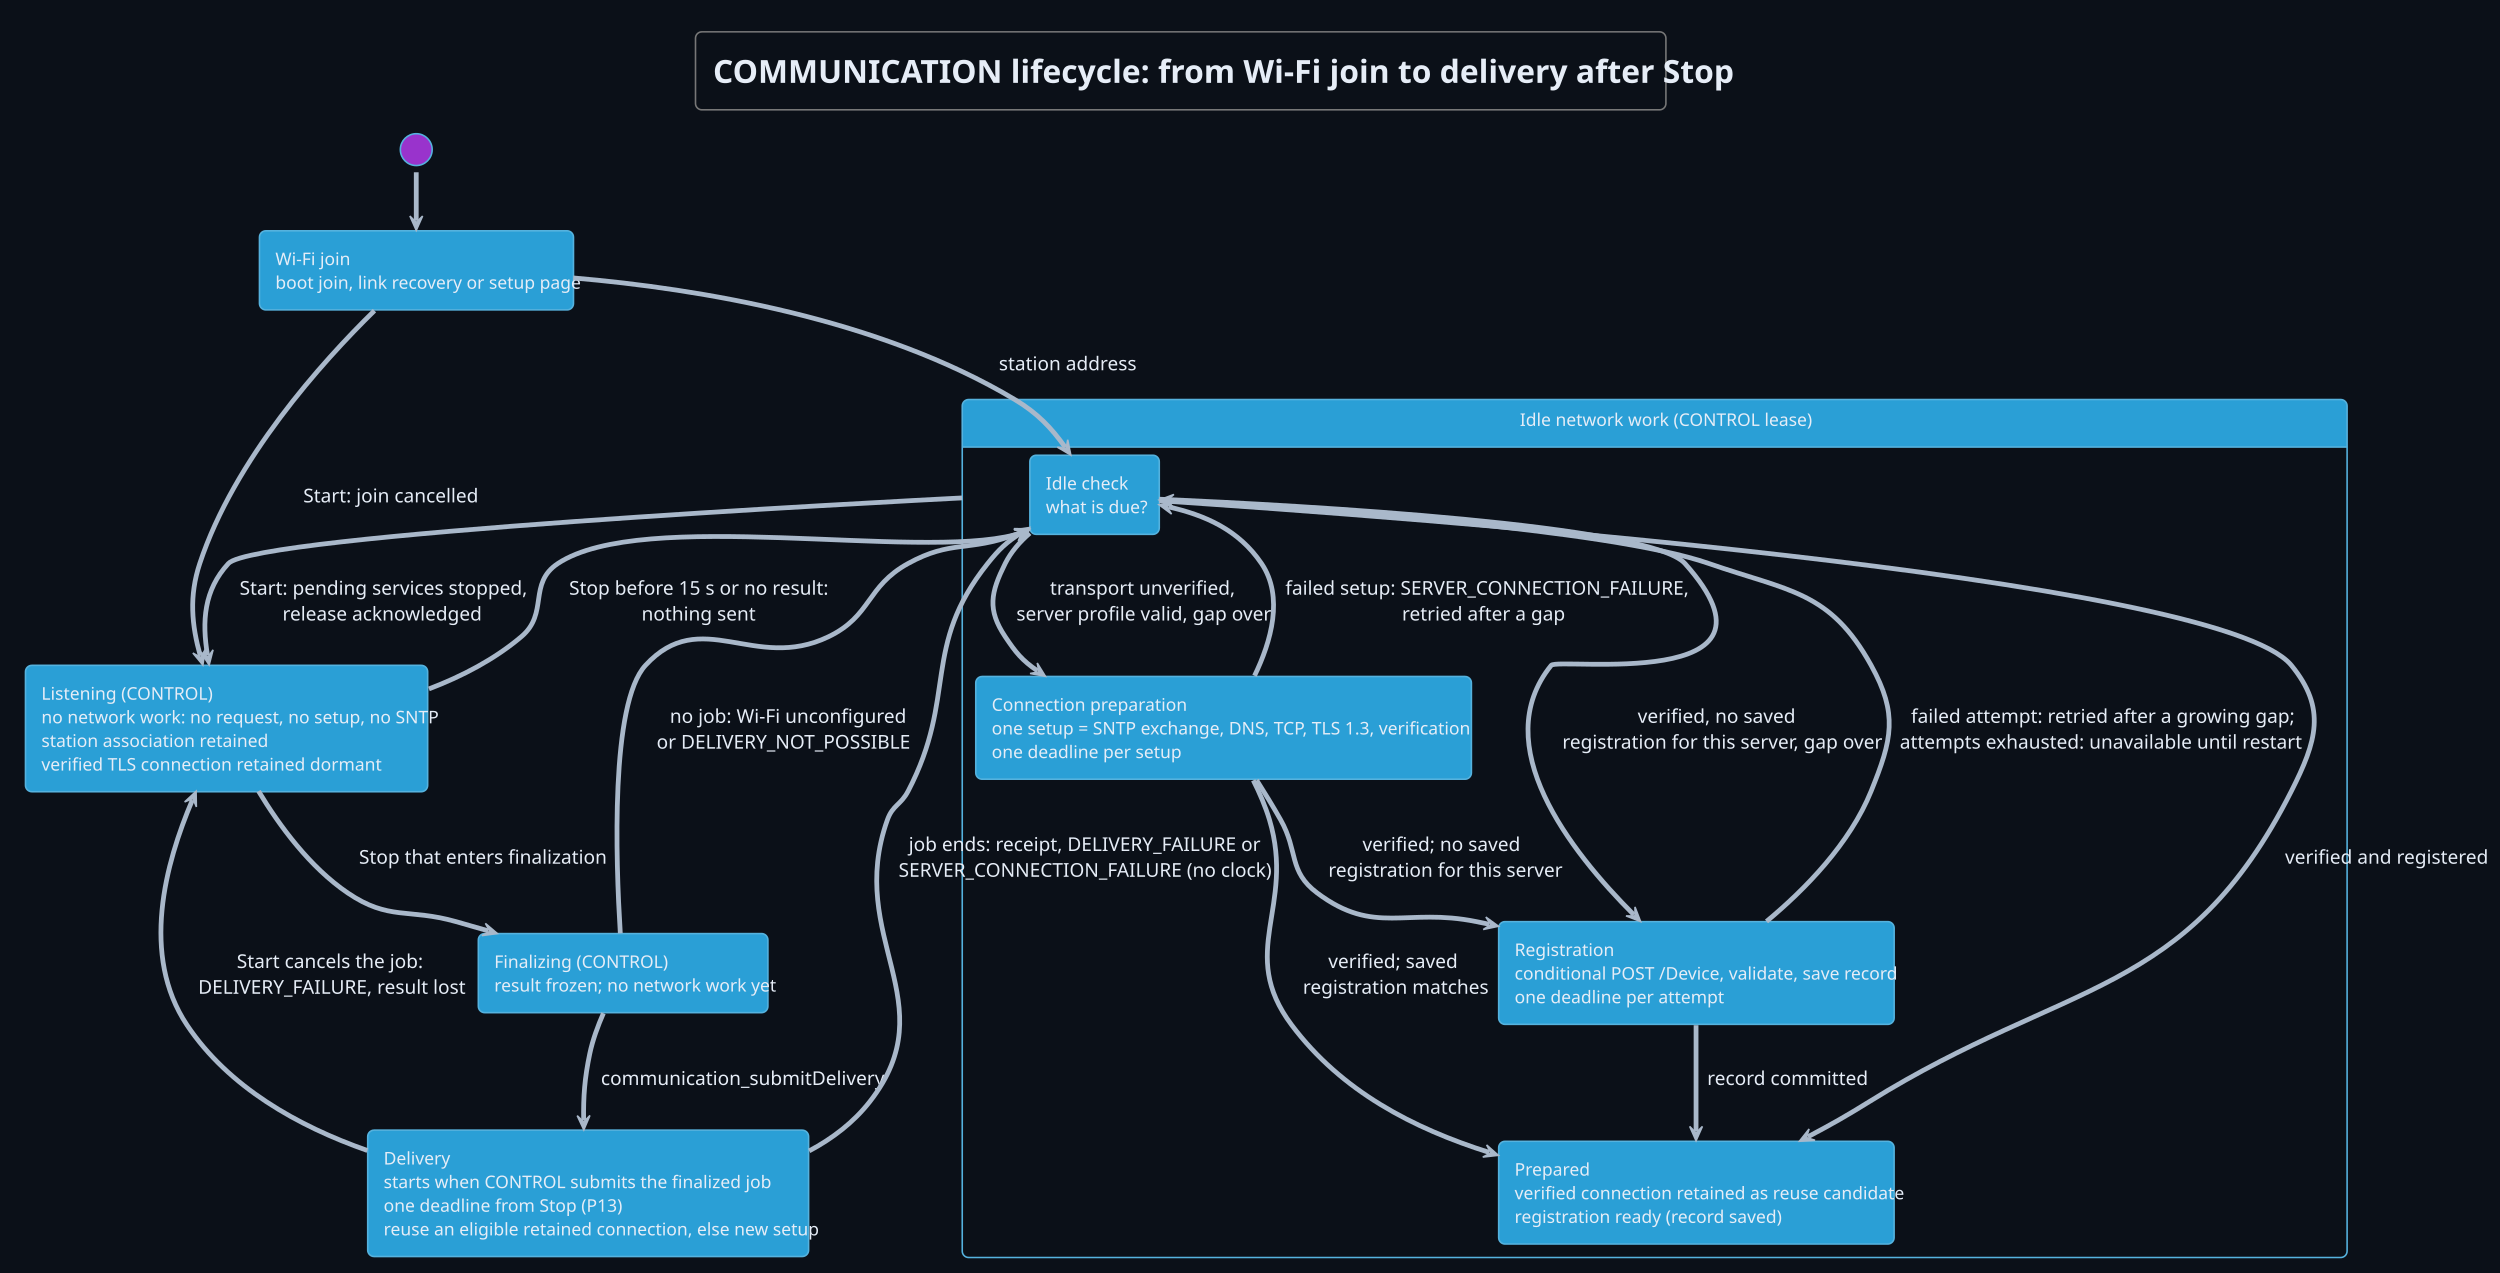
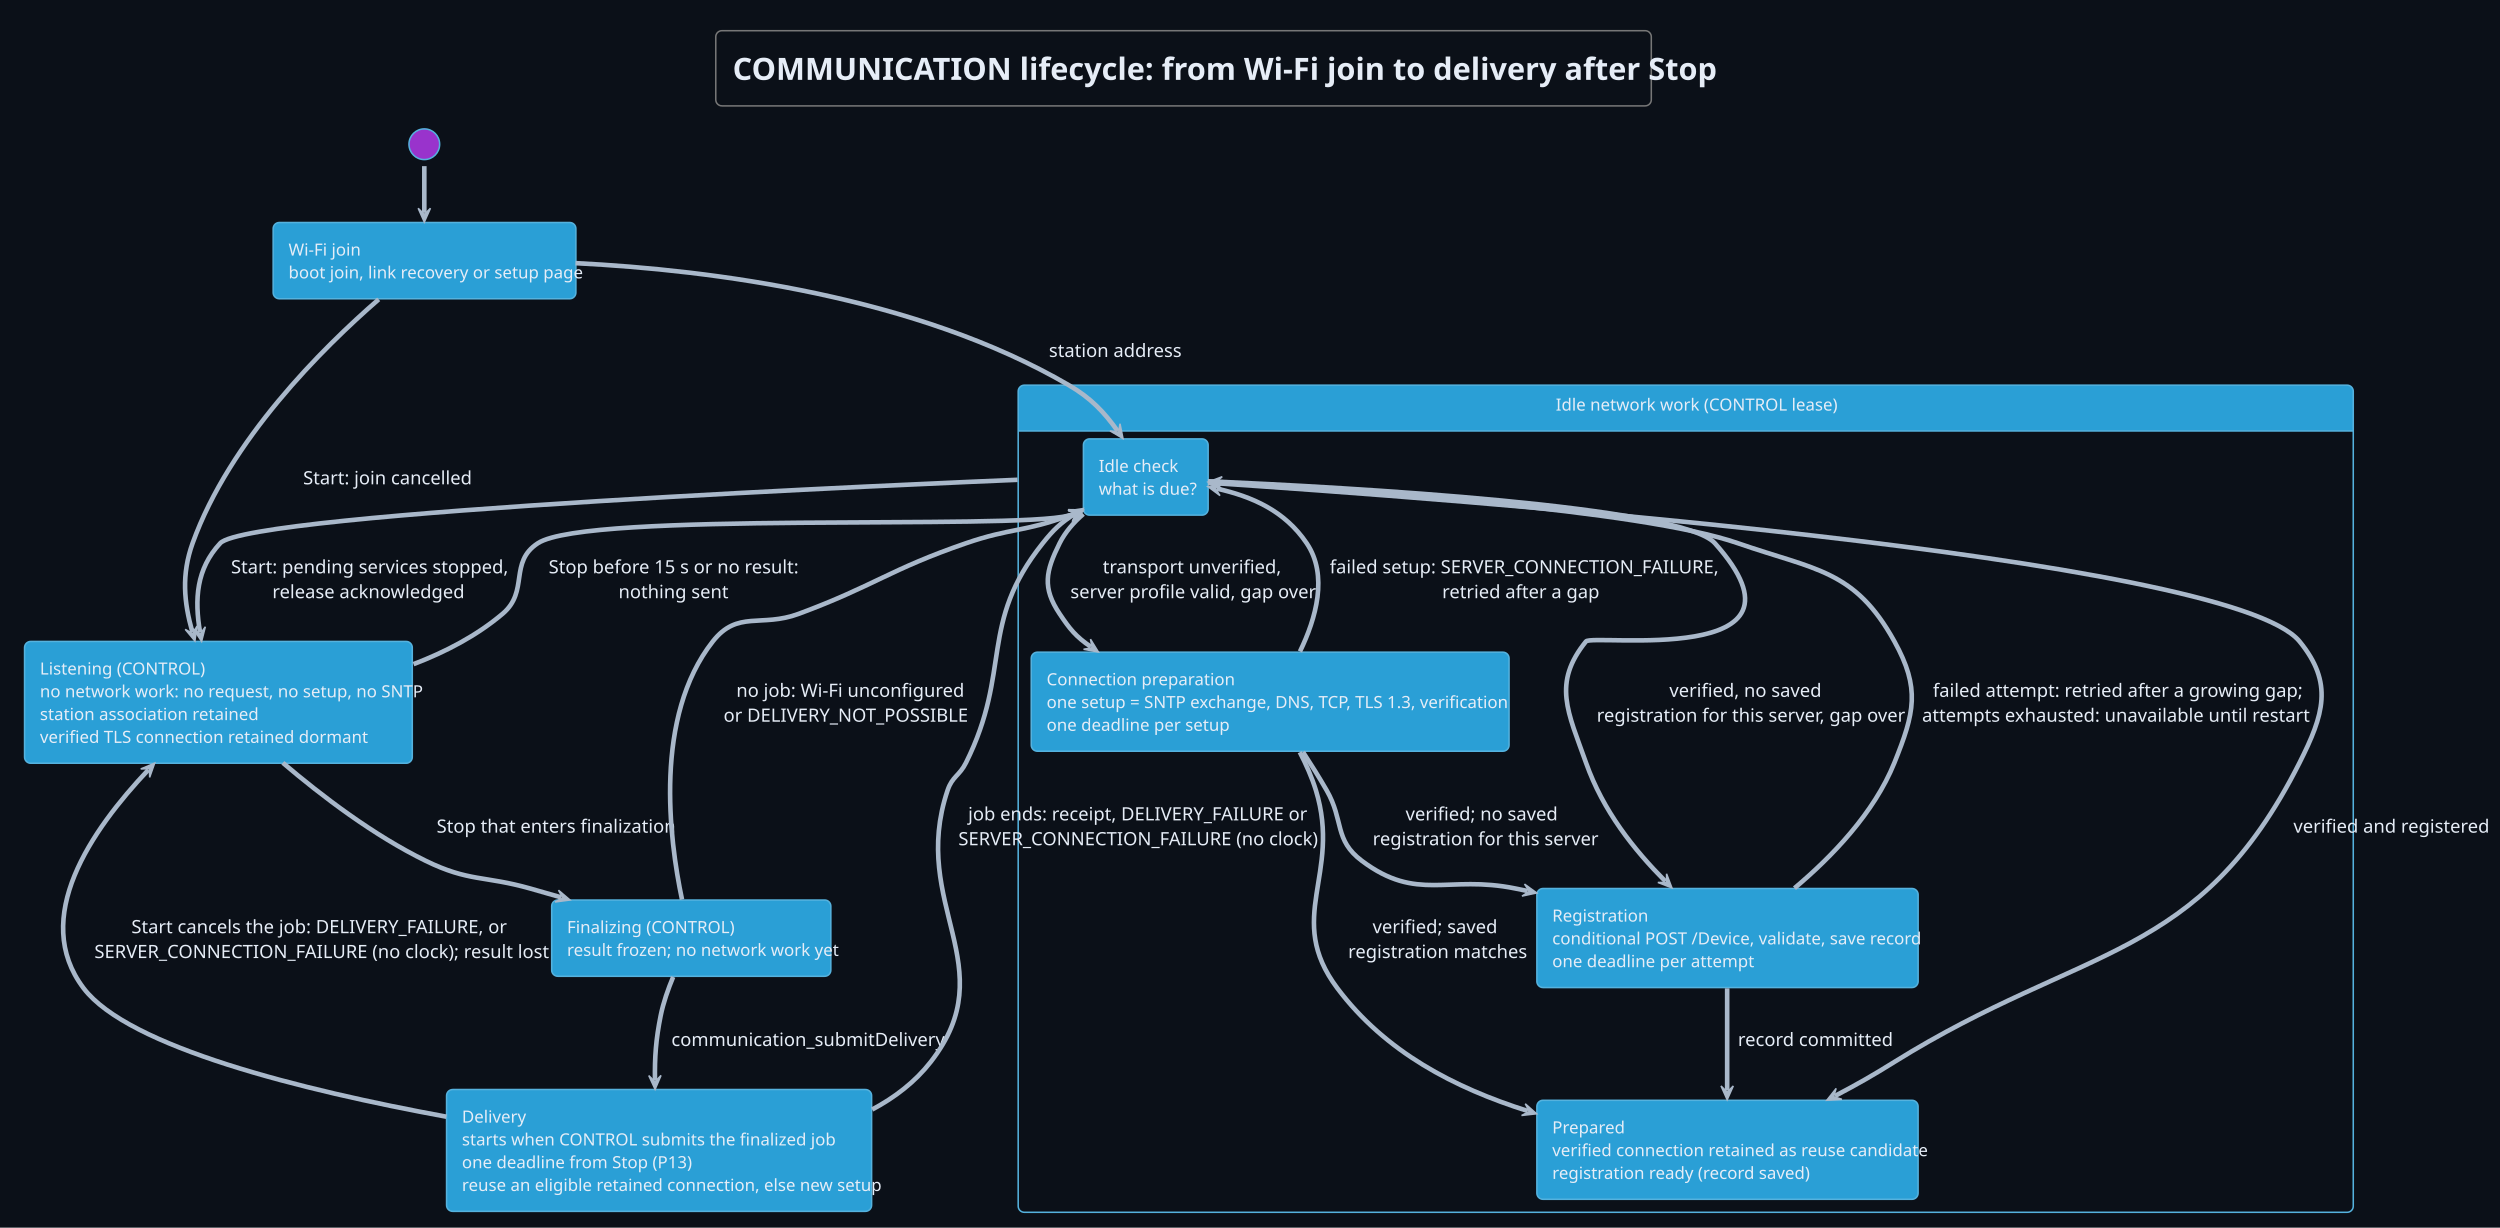
- <svg xmlns="http://www.w3.org/2000/svg" contentStyleType="text/css" data-diagram-type="STATE" height="833.333px" preserveAspectRatio="none" style="width:1636px;height:833px;background:#0B1018;" version="1.1" viewBox="0 0 1636 833" width="1636.458px" zoomAndPan="magnify">
+ <svg xmlns="http://www.w3.org/2000/svg" contentStyleType="text/css" data-diagram-type="STATE" height="833.333px" preserveAspectRatio="none" style="width:1697px;height:833px;background:#0B1018;" version="1.1" viewBox="0 0 1697 833" width="1697.917px" zoomAndPan="magnify">
  <defs />
  <g>
-     <rect fill="#0B1018" height="833.333" style="stroke:none;stroke-width:1.042;" width="1636.458" x="0" y="0" />
+     <rect fill="#0B1018" height="833.333" style="stroke:none;stroke-width:1.042;" width="1697.917" x="0" y="0" />
    <g class="title" data-source-line="8">
-       <rect fill="none" height="51.033" rx="4.167" ry="4.167" style="stroke:#777777;stroke-width:1.042;" width="635.038" x="455.137" y="20.833" />
-       <text fill="#E6EDF7" font-family="sans-serif" font-size="20.833" font-weight="bold" lengthAdjust="spacing" textLength="612.122" x="466.596" y="54.224">COMMUNICATION lifecycle: from Wi-Fi join to delivery after Stop</text>
+       <rect fill="none" height="51.033" rx="4.167" ry="4.167" style="stroke:#777777;stroke-width:1.042;" width="635.038" x="485.866" y="20.833" />
+       <text fill="#E6EDF7" font-family="sans-serif" font-size="20.833" font-weight="bold" lengthAdjust="spacing" textLength="612.122" x="497.325" y="54.224">COMMUNICATION lifecycle: from Wi-Fi join to delivery after Stop</text>
    </g>
    <g class="cluster" data-qualified-name="Idle" data-source-line="11" id="ent0003">
-       <path d="M633.854,261.45 L1531.771,261.45 A4.167,4.167 0 0 1 1535.938,265.617 L1535.938,292.539 L629.688,292.539 L629.688,265.617 A4.167,4.167 0 0 1 633.854,261.45" fill="#2A9FD6" />
-       <rect fill="none" height="561.458" rx="4.167" ry="4.167" style="stroke:#55B2DE;stroke-width:1.042;" width="906.25" x="629.688" y="261.45" />
-       <line style="stroke:#55B2DE;stroke-width:1.042;" x1="629.688" x2="1535.938" y1="292.539" y2="292.539" />
-       <text fill="#E6EDF7" font-family="sans-serif" font-size="11.458" lengthAdjust="spacing" textLength="176.463" x="994.581" y="278.721">Idle network work (CONTROL lease)</text>
+       <path d="M695.312,261.45 L1593.229,261.45 A4.167,4.167 0 0 1 1597.396,265.617 L1597.396,292.539 L691.146,292.539 L691.146,265.617 A4.167,4.167 0 0 1 695.312,261.45" fill="#2A9FD6" />
+       <rect fill="none" height="561.458" rx="4.167" ry="4.167" style="stroke:#55B2DE;stroke-width:1.042;" width="906.25" x="691.146" y="261.45" />
+       <line style="stroke:#55B2DE;stroke-width:1.042;" x1="691.146" x2="1597.396" y1="292.539" y2="292.539" />
+       <text fill="#E6EDF7" font-family="sans-serif" font-size="11.458" lengthAdjust="spacing" textLength="176.463" x="1056.039" y="278.721">Idle network work (CONTROL lease)</text>
    </g>
-     <rect fill="#2A9FD6" height="51.762" rx="4.167" ry="4.167" style="stroke:#55B2DE;stroke-width:1.042;" width="205.498" x="169.792" y="151.034" />
-     <text fill="#E6EDF7" font-family="sans-serif" font-size="11.458" lengthAdjust="spacing" textLength="44.849" x="180.208" y="173.513">Wi-Fi join</text>
-     <text fill="#E6EDF7" font-family="sans-serif" font-size="11.458" lengthAdjust="spacing" textLength="184.665" x="180.208" y="188.977">boot join, link recovery or setup page</text>
+     <rect fill="#2A9FD6" height="51.762" rx="4.167" ry="4.167" style="stroke:#55B2DE;stroke-width:1.042;" width="205.498" x="185.417" y="151.034" />
+     <text fill="#E6EDF7" font-family="sans-serif" font-size="11.458" lengthAdjust="spacing" textLength="44.849" x="195.833" y="173.513">Wi-Fi join</text>
+     <text fill="#E6EDF7" font-family="sans-serif" font-size="11.458" lengthAdjust="spacing" textLength="184.665" x="195.833" y="188.977">boot join, link recovery or setup page</text>
    <rect fill="#2A9FD6" height="82.69" rx="4.167" ry="4.167" style="stroke:#55B2DE;stroke-width:1.042;" width="263.193" x="16.667" y="435.409" />
    <text fill="#E6EDF7" font-family="sans-serif" font-size="11.458" lengthAdjust="spacing" textLength="103.696" x="27.083" y="457.888">Listening (CONTROL)</text>
    <text fill="#E6EDF7" font-family="sans-serif" font-size="11.458" lengthAdjust="spacing" textLength="242.359" x="27.083" y="473.352">no network work: no request, no setup, no SNTP</text>
    <text fill="#E6EDF7" font-family="sans-serif" font-size="11.458" lengthAdjust="spacing" textLength="139.783" x="27.083" y="488.816">station association retained</text>
    <text fill="#E6EDF7" font-family="sans-serif" font-size="11.458" lengthAdjust="spacing" textLength="205.243" x="27.083" y="504.281">verified TLS connection retained dormant</text>
-     <rect fill="#2A9FD6" height="51.762" rx="4.167" ry="4.167" style="stroke:#55B2DE;stroke-width:1.042;" width="189.497" x="313.021" y="610.929" />
-     <text fill="#E6EDF7" font-family="sans-serif" font-size="11.458" lengthAdjust="spacing" textLength="104.143" x="323.438" y="633.409">Finalizing (CONTROL)</text>
-     <text fill="#E6EDF7" font-family="sans-serif" font-size="11.458" lengthAdjust="spacing" textLength="168.663" x="323.438" y="648.873">result frozen; no network work yet</text>
-     <rect fill="#2A9FD6" height="82.69" rx="4.167" ry="4.167" style="stroke:#55B2DE;stroke-width:1.042;" width="288.526" x="240.625" y="739.575" />
-     <text fill="#E6EDF7" font-family="sans-serif" font-size="11.458" lengthAdjust="spacing" textLength="38.896" x="251.042" y="762.054">Delivery</text>
-     <text fill="#E6EDF7" font-family="sans-serif" font-size="11.458" lengthAdjust="spacing" textLength="236.172" x="251.042" y="777.519">starts when CONTROL submits the finalized job</text>
-     <text fill="#E6EDF7" font-family="sans-serif" font-size="11.458" lengthAdjust="spacing" textLength="147.604" x="251.042" y="792.983">one deadline from Stop (P13)</text>
-     <text fill="#E6EDF7" font-family="sans-serif" font-size="11.458" lengthAdjust="spacing" textLength="267.693" x="251.042" y="808.447">reuse an eligible retained connection, else new setup</text>
+     <rect fill="#2A9FD6" height="51.762" rx="4.167" ry="4.167" style="stroke:#55B2DE;stroke-width:1.042;" width="189.497" x="374.479" y="610.929" />
+     <text fill="#E6EDF7" font-family="sans-serif" font-size="11.458" lengthAdjust="spacing" textLength="104.143" x="384.896" y="633.409">Finalizing (CONTROL)</text>
+     <text fill="#E6EDF7" font-family="sans-serif" font-size="11.458" lengthAdjust="spacing" textLength="168.663" x="384.896" y="648.873">result frozen; no network work yet</text>
+     <rect fill="#2A9FD6" height="82.69" rx="4.167" ry="4.167" style="stroke:#55B2DE;stroke-width:1.042;" width="288.526" x="303.125" y="739.575" />
+     <text fill="#E6EDF7" font-family="sans-serif" font-size="11.458" lengthAdjust="spacing" textLength="38.896" x="313.542" y="762.054">Delivery</text>
+     <text fill="#E6EDF7" font-family="sans-serif" font-size="11.458" lengthAdjust="spacing" textLength="236.172" x="313.542" y="777.519">starts when CONTROL submits the finalized job</text>
+     <text fill="#E6EDF7" font-family="sans-serif" font-size="11.458" lengthAdjust="spacing" textLength="147.604" x="313.542" y="792.983">one deadline from Stop (P13)</text>
+     <text fill="#E6EDF7" font-family="sans-serif" font-size="11.458" lengthAdjust="spacing" textLength="267.693" x="313.542" y="808.447">reuse an eligible retained connection, else new setup</text>
    <g class="start_entity" data-qualified-name=".start." data-source-line="20" id="ent0002">
-       <ellipse cx="272.396" cy="97.909" fill="#9933CC" rx="10.417" ry="10.417" style="stroke:#55B2DE;stroke-width:1.042;" />
+       <ellipse cx="288.021" cy="97.909" fill="#9933CC" rx="10.417" ry="10.417" style="stroke:#55B2DE;stroke-width:1.042;" />
    </g>
-     <rect fill="#2A9FD6" height="51.762" rx="4.167" ry="4.167" style="stroke:#55B2DE;stroke-width:1.042;" width="84.671" x="673.958" y="297.909" />
-     <text fill="#E6EDF7" font-family="sans-serif" font-size="11.458" lengthAdjust="spacing" textLength="50.578" x="684.375" y="320.388">Idle check</text>
-     <text fill="#E6EDF7" font-family="sans-serif" font-size="11.458" lengthAdjust="spacing" textLength="63.838" x="684.375" y="335.852">what is due?</text>
-     <rect fill="#2A9FD6" height="67.226" rx="4.167" ry="4.167" style="stroke:#55B2DE;stroke-width:1.042;" width="324.345" x="638.542" y="442.7" />
-     <text fill="#E6EDF7" font-family="sans-serif" font-size="11.458" lengthAdjust="spacing" textLength="116.441" x="648.958" y="465.179">Connection preparation</text>
-     <text fill="#E6EDF7" font-family="sans-serif" font-size="11.458" lengthAdjust="spacing" textLength="303.512" x="648.958" y="480.644">one setup = SNTP exchange, DNS, TCP, TLS 1.3, verification</text>
-     <text fill="#E6EDF7" font-family="sans-serif" font-size="11.458" lengthAdjust="spacing" textLength="115.534" x="648.958" y="496.108">one deadline per setup</text>
-     <rect fill="#2A9FD6" height="67.226" rx="4.167" ry="4.167" style="stroke:#55B2DE;stroke-width:1.042;" width="258.806" x="980.729" y="603.117" />
-     <text fill="#E6EDF7" font-family="sans-serif" font-size="11.458" lengthAdjust="spacing" textLength="59.944" x="991.146" y="625.596">Registration</text>
-     <text fill="#E6EDF7" font-family="sans-serif" font-size="11.458" lengthAdjust="spacing" textLength="237.973" x="991.146" y="641.06">conditional POST /Device, validate, save record</text>
-     <text fill="#E6EDF7" font-family="sans-serif" font-size="11.458" lengthAdjust="spacing" textLength="126.288" x="991.146" y="656.525">one deadline per attempt</text>
-     <rect fill="#2A9FD6" height="67.226" rx="4.167" ry="4.167" style="stroke:#55B2DE;stroke-width:1.042;" width="258.773" x="980.729" y="746.867" />
-     <text fill="#E6EDF7" font-family="sans-serif" font-size="11.458" lengthAdjust="spacing" textLength="44.614" x="991.146" y="769.346">Prepared</text>
-     <text fill="#E6EDF7" font-family="sans-serif" font-size="11.458" lengthAdjust="spacing" textLength="237.94" x="991.146" y="784.81">verified connection retained as reuse candidate</text>
-     <text fill="#E6EDF7" font-family="sans-serif" font-size="11.458" lengthAdjust="spacing" textLength="161.547" x="991.146" y="800.275">registration ready (record saved)</text>
+     <rect fill="#2A9FD6" height="51.762" rx="4.167" ry="4.167" style="stroke:#55B2DE;stroke-width:1.042;" width="84.671" x="735.417" y="297.909" />
+     <text fill="#E6EDF7" font-family="sans-serif" font-size="11.458" lengthAdjust="spacing" textLength="50.578" x="745.833" y="320.388">Idle check</text>
+     <text fill="#E6EDF7" font-family="sans-serif" font-size="11.458" lengthAdjust="spacing" textLength="63.838" x="745.833" y="335.852">what is due?</text>
+     <rect fill="#2A9FD6" height="67.226" rx="4.167" ry="4.167" style="stroke:#55B2DE;stroke-width:1.042;" width="324.345" x="700" y="442.7" />
+     <text fill="#E6EDF7" font-family="sans-serif" font-size="11.458" lengthAdjust="spacing" textLength="116.441" x="710.417" y="465.179">Connection preparation</text>
+     <text fill="#E6EDF7" font-family="sans-serif" font-size="11.458" lengthAdjust="spacing" textLength="303.512" x="710.417" y="480.644">one setup = SNTP exchange, DNS, TCP, TLS 1.3, verification</text>
+     <text fill="#E6EDF7" font-family="sans-serif" font-size="11.458" lengthAdjust="spacing" textLength="115.534" x="710.417" y="496.108">one deadline per setup</text>
+     <rect fill="#2A9FD6" height="67.226" rx="4.167" ry="4.167" style="stroke:#55B2DE;stroke-width:1.042;" width="258.806" x="1043.229" y="603.117" />
+     <text fill="#E6EDF7" font-family="sans-serif" font-size="11.458" lengthAdjust="spacing" textLength="59.944" x="1053.646" y="625.596">Registration</text>
+     <text fill="#E6EDF7" font-family="sans-serif" font-size="11.458" lengthAdjust="spacing" textLength="237.973" x="1053.646" y="641.06">conditional POST /Device, validate, save record</text>
+     <text fill="#E6EDF7" font-family="sans-serif" font-size="11.458" lengthAdjust="spacing" textLength="126.288" x="1053.646" y="656.525">one deadline per attempt</text>
+     <rect fill="#2A9FD6" height="67.226" rx="4.167" ry="4.167" style="stroke:#55B2DE;stroke-width:1.042;" width="258.773" x="1043.229" y="746.867" />
+     <text fill="#E6EDF7" font-family="sans-serif" font-size="11.458" lengthAdjust="spacing" textLength="44.614" x="1053.646" y="769.346">Prepared</text>
+     <text fill="#E6EDF7" font-family="sans-serif" font-size="11.458" lengthAdjust="spacing" textLength="237.94" x="1053.646" y="784.81">verified connection retained as reuse candidate</text>
+     <text fill="#E6EDF7" font-family="sans-serif" font-size="11.458" lengthAdjust="spacing" textLength="161.547" x="1053.646" y="800.275">registration ready (record saved)</text>
    <g class="link" data-entity-1="ent0002" data-entity-2="ent0002" data-link-type="dependency" id="lnk3">
-       <polygon fill="#A9B8CA" points="272.396,150.746,276.562,141.371,272.396,145.538,268.229,141.371,272.396,150.746" style="stroke:#A9B8CA;stroke-width:1.042;" />
-       <path d="M272.396,112.752 C272.396,122.887 272.396,131.642 272.396,144.496" fill="none" style="stroke:#A9B8CA;stroke-width:3.125;" />
+       <polygon fill="#A9B8CA" points="288.021,150.746,292.188,141.371,288.021,145.538,283.854,141.371,288.021,150.746" style="stroke:#A9B8CA;stroke-width:1.042;" />
+       <path d="M288.021,112.752 C288.021,122.887 288.021,131.642 288.021,144.496" fill="none" style="stroke:#A9B8CA;stroke-width:3.125;" />
    </g>
    <g class="link" data-entity-1="ent0002" data-entity-2="ent0004" data-link-type="dependency" id="lnk4">
-       <polygon fill="#A9B8CA" points="700.757,297.836,698.706,287.784,697.733,293.596,691.921,292.623,700.757,297.836" style="stroke:#A9B8CA;stroke-width:1.042;" />
-       <path d="M375.128,181.877 C458.243,188.994 575.596,208.576 664.062,261.45 C678.949,270.348 688.005,279.957 697.128,292.748" fill="none" style="stroke:#A9B8CA;stroke-width:3.125;" />
-       <text fill="#E6EDF7" font-family="sans-serif" font-size="12.5" lengthAdjust="spacing" textLength="85.364" x="653.646" y="242.318">station address</text>
+       <polygon fill="#A9B8CA" points="762.291,297.708,760.265,287.651,759.277,293.461,753.468,292.473,762.291,297.708" style="stroke:#A9B8CA;stroke-width:1.042;" />
+       <path d="M390.692,178.623 C483.895,183.315 622.162,201.168 725.521,261.45 C740.502,270.188 749.573,279.783 758.675,292.611" fill="none" style="stroke:#A9B8CA;stroke-width:3.125;" />
+       <text fill="#E6EDF7" font-family="sans-serif" font-size="12.5" lengthAdjust="spacing" textLength="85.364" x="711.979" y="242.318">station address</text>
    </g>
    <g class="link" data-entity-1="ent0004" data-entity-2="ent0005" data-link-type="dependency" id="lnk5">
-       <polygon fill="#A9B8CA" points="684.154,442.586,678.767,433.855,679.854,439.646,674.063,440.733,684.154,442.586" style="stroke:#A9B8CA;stroke-width:1.042;" />
-       <path d="M673.91,348.916 C667.409,354.544 661.606,361.156 657.812,368.742 C648.288,387.79 645.967,398.96 657.812,416.659 C664.744,427.015 668.707,432.023 678.995,439.058" fill="none" style="stroke:#A9B8CA;stroke-width:3.125;" />
-       <text fill="#E6EDF7" font-family="sans-serif" font-size="12.5" lengthAdjust="spacing" textLength="109.814" x="687.077" y="389.193">transport unverified,</text>
-       <text fill="#E6EDF7" font-family="sans-serif" font-size="12.5" lengthAdjust="spacing" textLength="153.76" x="665.104" y="406.063">server profile valid, gap over</text>
+       <polygon fill="#A9B8CA" points="745.612,442.586,740.225,433.855,741.313,439.646,735.521,440.733,745.612,442.586" style="stroke:#A9B8CA;stroke-width:1.042;" />
+       <path d="M735.369,348.916 C728.867,354.544 723.064,361.156 719.271,368.742 C709.747,387.79 707.426,398.96 719.271,416.659 C726.202,427.015 730.165,432.023 740.453,439.058" fill="none" style="stroke:#A9B8CA;stroke-width:3.125;" />
+       <text fill="#E6EDF7" font-family="sans-serif" font-size="12.5" lengthAdjust="spacing" textLength="109.814" x="748.535" y="389.193">transport unverified,</text>
+       <text fill="#E6EDF7" font-family="sans-serif" font-size="12.5" lengthAdjust="spacing" textLength="153.76" x="726.562" y="406.063">server profile valid, gap over</text>
    </g>
    <g class="link" data-entity-1="ent0004" data-entity-2="ent0006" data-link-type="dependency" id="lnk6">
-       <polygon fill="#A9B8CA" points="1073.621,603.064,1069.94,593.488,1069.939,599.38,1064.046,599.379,1073.621,603.064" style="stroke:#A9B8CA;stroke-width:1.042;" />
-       <path d="M758.509,326.663 C854.091,330.867 1079.974,343.405 1102.604,368.742 C1178.542,453.761 1019.43,430.057 1015.104,435.409 C973.103,487.363 1027.155,556.579 1069.203,598.644" fill="none" style="stroke:#A9B8CA;stroke-width:3.125;" />
-       <text fill="#E6EDF7" font-family="sans-serif" font-size="12.5" lengthAdjust="spacing" textLength="96.35" x="1071.7" y="473.047">verified, no saved</text>
-       <text fill="#E6EDF7" font-family="sans-serif" font-size="12.5" lengthAdjust="spacing" textLength="194.958" x="1022.396" y="489.917">registration for this server, gap over</text>
+       <polygon fill="#A9B8CA" points="1134.925,602.723,1131.274,593.136,1131.254,599.028,1125.362,599.008,1134.925,602.723" style="stroke:#A9B8CA;stroke-width:1.042;" />
+       <path d="M819.967,326.663 C915.55,330.867 1141.432,343.405 1164.062,368.742 C1240,453.761 1080.889,430.057 1076.562,435.409 C1053.569,463.851 1064.346,483.227 1076.562,517.7 C1088.213,550.574 1108.923,576.546 1130.52,598.289" fill="none" style="stroke:#A9B8CA;stroke-width:3.125;" />
+       <text fill="#E6EDF7" font-family="sans-serif" font-size="12.5" lengthAdjust="spacing" textLength="96.35" x="1133.158" y="473.047">verified, no saved</text>
+       <text fill="#E6EDF7" font-family="sans-serif" font-size="12.5" lengthAdjust="spacing" textLength="194.958" x="1083.854" y="489.917">registration for this server, gap over</text>
    </g>
    <g class="link" data-entity-1="ent0004" data-entity-2="ent0007" data-link-type="dependency" id="lnk7">
-       <polygon fill="#A9B8CA" points="1177.506,746.837,1187.744,746.168,1182.118,744.416,1183.87,738.79,1177.506,746.837" style="stroke:#A9B8CA;stroke-width:1.042;" />
-       <path d="M758.59,327.667 C914.916,337.957 1451.987,377.333 1499.479,435.409 C1522.632,463.721 1515.985,485.062 1499.479,517.7 C1430.739,653.628 1352.791,640.392 1223.438,720.825 C1208.919,729.853 1198.396,735.869 1183.04,743.931" fill="none" style="stroke:#A9B8CA;stroke-width:3.125;" />
-       <text fill="#E6EDF7" font-family="sans-serif" font-size="12.5" lengthAdjust="spacing" textLength="121.802" x="1495.312" y="565.234">verified and registered</text>
+       <polygon fill="#A9B8CA" points="1240.018,746.856,1250.256,746.186,1244.63,744.434,1246.381,738.808,1240.018,746.856" style="stroke:#A9B8CA;stroke-width:1.042;" />
+       <path d="M820.047,327.668 C976.369,337.961 1513.427,377.348 1560.938,435.409 C1584.099,463.714 1577.413,485.047 1560.938,517.7 C1492.488,653.358 1414.902,640.473 1285.938,720.825 C1271.427,729.866 1260.907,735.887 1245.552,743.95" fill="none" style="stroke:#A9B8CA;stroke-width:3.125;" />
+       <text fill="#E6EDF7" font-family="sans-serif" font-size="12.5" lengthAdjust="spacing" textLength="121.802" x="1556.771" y="565.234">verified and registered</text>
    </g>
    <g class="link" data-entity-1="ent0005" data-entity-2="ent0004" data-link-type="dependency" id="lnk8">
-       <polygon fill="#A9B8CA" points="758.443,330.292,766.671,336.42,763.524,331.438,768.506,328.291,758.443,330.292" style="stroke:#A9B8CA;stroke-width:1.042;" />
-       <path d="M820.947,442.237 C831.835,419.824 840.25,390.497 825.521,368.742 C810.558,346.641 788.525,337.08 764.54,331.668" fill="none" style="stroke:#A9B8CA;stroke-width:3.125;" />
-       <text fill="#E6EDF7" font-family="sans-serif" font-size="12.5" lengthAdjust="spacing" textLength="250.72" x="841.146" y="389.193">failed setup: SERVER_CONNECTION_FAILURE,</text>
-       <text fill="#E6EDF7" font-family="sans-serif" font-size="12.5" lengthAdjust="spacing" textLength="98.096" x="917.458" y="406.063">retried after a gap</text>
+       <polygon fill="#A9B8CA" points="819.902,330.292,828.13,336.42,824.982,331.438,829.964,328.291,819.902,330.292" style="stroke:#A9B8CA;stroke-width:1.042;" />
+       <path d="M882.405,442.237 C893.293,419.824 901.708,390.497 886.979,368.742 C872.016,346.641 849.983,337.08 825.998,331.668" fill="none" style="stroke:#A9B8CA;stroke-width:3.125;" />
+       <text fill="#E6EDF7" font-family="sans-serif" font-size="12.5" lengthAdjust="spacing" textLength="250.72" x="902.604" y="389.193">failed setup: SERVER_CONNECTION_FAILURE,</text>
+       <text fill="#E6EDF7" font-family="sans-serif" font-size="12.5" lengthAdjust="spacing" textLength="98.096" x="978.916" y="406.063">retried after a gap</text>
    </g>
    <g class="link" data-entity-1="ent0005" data-entity-2="ent0006" data-link-type="dependency" id="lnk9">
-       <polygon fill="#A9B8CA" points="980.657,606.132,972.346,600.117,975.561,605.056,970.623,608.271,980.657,606.132" style="stroke:#A9B8CA;stroke-width:1.042;" />
-       <path d="M822.352,510.533 C827.653,518.885 833.183,527.912 838.021,536.45 C849.758,557.166 842.919,570.098 861.979,584.367 C899.636,612.558 920.055,593.714 966.146,603.117 C970.911,604.089 969.646,603.806 974.542,604.84" fill="none" style="stroke:#A9B8CA;stroke-width:3.125;" />
-       <text fill="#E6EDF7" font-family="sans-serif" font-size="12.5" lengthAdjust="spacing" textLength="96.35" x="891.61" y="556.901">verified; no saved</text>
-       <text fill="#E6EDF7" font-family="sans-serif" font-size="12.5" lengthAdjust="spacing" textLength="141.028" x="869.271" y="573.771">registration for this server</text>
+       <polygon fill="#A9B8CA" points="1043.157,606.132,1034.846,600.117,1038.061,605.056,1033.123,608.271,1043.157,606.132" style="stroke:#A9B8CA;stroke-width:1.042;" />
+       <path d="M884.475,510.478 C889.922,518.832 895.59,527.873 900.521,536.45 C912.387,557.093 905.419,570.098 924.479,584.367 C962.136,612.558 982.555,593.714 1028.646,603.117 C1033.411,604.089 1032.146,603.806 1037.042,604.84" fill="none" style="stroke:#A9B8CA;stroke-width:3.125;" />
+       <text fill="#E6EDF7" font-family="sans-serif" font-size="12.5" lengthAdjust="spacing" textLength="96.35" x="954.11" y="556.901">verified; no saved</text>
+       <text fill="#E6EDF7" font-family="sans-serif" font-size="12.5" lengthAdjust="spacing" textLength="141.028" x="931.771" y="573.771">registration for this server</text>
    </g>
    <g class="link" data-entity-1="ent0005" data-entity-2="ent0007" data-link-type="dependency" id="lnk10">
-       <polygon fill="#A9B8CA" points="980.532,756.041,972.848,749.243,975.566,754.472,970.337,757.189,980.532,756.041" style="stroke:#A9B8CA;stroke-width:1.042;" />
-       <path d="M820.139,510.631 C824.251,518.827 828.125,527.759 830.729,536.45 C847.974,593.995 809.231,622.795 845.312,670.825 C877.831,714.112 924.665,738.388 974.572,754.158" fill="none" style="stroke:#A9B8CA;stroke-width:3.125;" />
-       <text fill="#E6EDF7" font-family="sans-serif" font-size="12.5" lengthAdjust="spacing" textLength="79.126" x="869.206" y="633.463">verified; saved</text>
-       <text fill="#E6EDF7" font-family="sans-serif" font-size="12.5" lengthAdjust="spacing" textLength="112.329" x="852.604" y="650.334">registration matches</text>
+       <polygon fill="#A9B8CA" points="1043.032,756.041,1035.348,749.243,1038.066,754.472,1032.837,757.189,1043.032,756.041" style="stroke:#A9B8CA;stroke-width:1.042;" />
+       <path d="M882.288,510.566 C886.541,518.765 890.545,527.714 893.229,536.45 C910.874,593.874 871.731,622.795 907.812,670.825 C940.331,714.112 987.165,738.388 1037.072,754.158" fill="none" style="stroke:#A9B8CA;stroke-width:3.125;" />
+       <text fill="#E6EDF7" font-family="sans-serif" font-size="12.5" lengthAdjust="spacing" textLength="79.126" x="931.706" y="633.463">verified; saved</text>
+       <text fill="#E6EDF7" font-family="sans-serif" font-size="12.5" lengthAdjust="spacing" textLength="112.329" x="915.104" y="650.334">registration matches</text>
    </g>
    <g class="link" data-entity-1="ent0006" data-entity-2="ent0007" data-link-type="dependency" id="lnk11">
-       <polygon fill="#A9B8CA" points="1109.896,746.51,1114.062,737.135,1109.896,741.301,1105.729,737.135,1109.896,746.51" style="stroke:#A9B8CA;stroke-width:1.042;" />
-       <path d="M1109.896,670.87 C1109.896,693.593 1109.896,717.469 1109.896,740.26" fill="none" style="stroke:#A9B8CA;stroke-width:3.125;" />
-       <text fill="#E6EDF7" font-family="sans-serif" font-size="12.5" lengthAdjust="spacing" textLength="95.606" x="1117.188" y="710.026">record committed</text>
+       <polygon fill="#A9B8CA" points="1172.396,746.51,1176.562,737.135,1172.396,741.301,1168.229,737.135,1172.396,746.51" style="stroke:#A9B8CA;stroke-width:1.042;" />
+       <path d="M1172.396,670.87 C1172.396,693.593 1172.396,717.469 1172.396,740.26" fill="none" style="stroke:#A9B8CA;stroke-width:3.125;" />
+       <text fill="#E6EDF7" font-family="sans-serif" font-size="12.5" lengthAdjust="spacing" textLength="95.606" x="1179.688" y="710.026">record committed</text>
    </g>
    <g class="link" data-entity-1="ent0006" data-entity-2="ent0004" data-link-type="dependency" id="lnk12">
-       <polygon fill="#A9B8CA" points="758.599,327.198,767.725,331.886,763.799,327.491,768.194,323.566,758.599,327.198" style="stroke:#A9B8CA;stroke-width:1.042;" />
-       <path d="M1156,602.986 C1181.424,581.861 1210.582,552.009 1224.479,517.7 C1238.21,483.802 1242.181,467.413 1224.479,435.409 C1197.497,386.625 1170.89,387.037 1118.229,368.742 C1052.563,345.928 854.186,332.585 764.839,327.55" fill="none" style="stroke:#A9B8CA;stroke-width:3.125;" />
-       <text fill="#E6EDF7" font-family="sans-serif" font-size="12.5" lengthAdjust="spacing" textLength="230.408" x="1250.572" y="473.047">failed attempt: retried after a growing gap;</text>
-       <text fill="#E6EDF7" font-family="sans-serif" font-size="12.5" lengthAdjust="spacing" textLength="245.093" x="1243.229" y="489.917">attempts exhausted: unavailable until restart</text>
+       <polygon fill="#A9B8CA" points="820.058,327.198,829.183,331.886,825.258,327.491,829.652,323.566,820.058,327.198" style="stroke:#A9B8CA;stroke-width:1.042;" />
+       <path d="M1218.091,602.898 C1243.286,581.743 1272.179,551.889 1285.938,517.7 C1299.591,483.77 1303.639,467.413 1285.938,435.409 C1258.956,386.625 1232.348,387.037 1179.688,368.742 C1114.022,345.928 915.644,332.585 826.298,327.55" fill="none" style="stroke:#A9B8CA;stroke-width:3.125;" />
+       <text fill="#E6EDF7" font-family="sans-serif" font-size="12.5" lengthAdjust="spacing" textLength="230.408" x="1312.03" y="473.047">failed attempt: retried after a growing gap;</text>
+       <text fill="#E6EDF7" font-family="sans-serif" font-size="12.5" lengthAdjust="spacing" textLength="245.093" x="1304.688" y="489.917">attempts exhausted: unavailable until restart</text>
    </g>
    <g class="link" data-entity-1="ent0003" data-entity-2="ent0008" data-link-type="dependency" id="lnk13">
-       <polygon fill="#A9B8CA" points="136.875,435.192,139.425,425.255,136.009,430.057,131.208,426.641,136.875,435.192" style="stroke:#A9B8CA;stroke-width:1.042;" />
-       <path d="M629.561,325.842 C629.217,325.859 628.868,325.877 628.515,325.896 C627.809,325.932 627.083,325.97 626.339,326.008 C624.85,326.085 623.287,326.166 621.651,326.252 C615.108,326.593 607.411,327 598.739,327.467 C581.393,328.401 560.144,329.577 536.417,330.953 C488.961,333.706 431.592,337.263 375.711,341.302 C263.947,349.379 158.133,359.384 149.479,368.742 C133.369,386.162 132.069,406.692 135.836,429.029" fill="none" style="stroke:#A9B8CA;stroke-width:3.125;" />
+       <polygon fill="#A9B8CA" points="136.857,435.396,139.383,425.452,135.979,430.262,131.169,426.858,136.857,435.396" style="stroke:#A9B8CA;stroke-width:1.042;" />
+       <path d="M690.727,325.687 C690.356,325.702 689.979,325.718 689.596,325.734 C688.832,325.766 688.045,325.799 687.236,325.832 C685.619,325.9 683.916,325.972 682.129,326.047 C674.983,326.349 666.504,326.712 656.896,327.134 C637.681,327.977 613.951,329.052 587.339,330.33 C534.115,332.886 469.361,336.251 406.131,340.188 C279.671,348.06 159.309,358.216 149.479,368.742 C133.222,386.152 131.969,406.825 135.803,429.235" fill="none" style="stroke:#A9B8CA;stroke-width:3.125;" />
      <text fill="#E6EDF7" font-family="sans-serif" font-size="12.5" lengthAdjust="spacing" textLength="177.234" x="156.771" y="389.193">Start: pending services stopped,</text>
      <text fill="#E6EDF7" font-family="sans-serif" font-size="12.5" lengthAdjust="spacing" textLength="121.069" x="184.853" y="406.063">release acknowledged</text>
    </g>
    <g class="link" data-entity-1="ent0002" data-entity-2="ent0008" data-link-type="dependency" id="lnk14">
-       <polygon fill="#A9B8CA" points="132.757,435.253,134.252,425.103,131.358,430.236,126.225,427.342,132.757,435.253" style="stroke:#A9B8CA;stroke-width:1.042;" />
-       <path d="M245.04,203.297 C210.614,237.043 153.268,300.628 130.729,368.742 C123.646,390.148 125.415,408.926 131.078,429.233" fill="none" style="stroke:#A9B8CA;stroke-width:3.125;" />
-       <text fill="#E6EDF7" font-family="sans-serif" font-size="12.5" lengthAdjust="spacing" textLength="108.569" x="198.438" y="328.776">Start: join cancelled</text>
+       <polygon fill="#A9B8CA" points="132.299,435.095,133.745,424.938,130.876,430.085,125.729,427.215,132.299,435.095" style="stroke:#A9B8CA;stroke-width:1.042;" />
+       <path d="M257.055,203.208 C218.837,236.39 155.829,298.886 130.729,368.742 C123.105,389.962 124.811,408.736 130.591,429.083" fill="none" style="stroke:#A9B8CA;stroke-width:3.125;" />
+       <text fill="#E6EDF7" font-family="sans-serif" font-size="12.5" lengthAdjust="spacing" textLength="108.569" x="205.729" y="328.776">Start: join cancelled</text>
    </g>
    <g class="link" data-entity-1="ent0004" data-entity-2="ent0008" data-link-type="dependency" id="lnk16">
-       <polygon fill="#A9B8CA" points="673.727,346.952,663.492,346.238,668.832,348.731,666.339,354.07,673.727,346.952" style="stroke:#A9B8CA;stroke-width:1.042;" />
-       <path d="M667.853,349.087 C664.634,350.256 667.265,349.157 664.062,349.992 C599.651,366.788 420.605,331.99 365.104,368.742 C345.252,381.888 359.329,401.287 341.146,416.659 C323.647,431.451 302.488,442.526 280.686,450.819" fill="none" style="stroke:#A9B8CA;stroke-width:3.125;" />
+       <polygon fill="#A9B8CA" points="735.195,346.99,724.963,346.249,730.295,348.756,727.788,354.089,735.195,346.99" style="stroke:#A9B8CA;stroke-width:1.042;" />
+       <path d="M729.315,349.109 C726.094,350.27 728.728,349.174 725.521,349.992 C686.664,359.903 398.656,346.781 365.104,368.742 C345.182,381.782 359.329,401.287 341.146,416.659 C323.647,431.451 302.488,442.526 280.686,450.819" fill="none" style="stroke:#A9B8CA;stroke-width:3.125;" />
      <text fill="#E6EDF7" font-family="sans-serif" font-size="12.5" lengthAdjust="spacing" textLength="162.769" x="372.396" y="389.193">Stop before 15 s or no result:</text>
      <text fill="#E6EDF7" font-family="sans-serif" font-size="12.5" lengthAdjust="spacing" textLength="67.895" x="419.832" y="406.063">nothing sent</text>
    </g>
    <g class="link" data-entity-1="ent0008" data-entity-2="ent0009" data-link-type="dependency" id="lnk17">
-       <polygon fill="#A9B8CA" points="325.48,610.916,317.658,604.277,320.483,609.449,315.311,612.273,325.48,610.916" style="stroke:#A9B8CA;stroke-width:1.042;" />
-       <path d="M169.206,517.759 C182.901,540.472 202.869,567.598 227.604,584.367 C254.559,602.641 267.096,594.27 298.438,603.117 C307.214,605.594 310.371,606.48 319.483,609.155" fill="none" style="stroke:#A9B8CA;stroke-width:3.125;" />
-       <text fill="#E6EDF7" font-family="sans-serif" font-size="12.5" lengthAdjust="spacing" textLength="151.245" x="234.896" y="565.234">Stop that enters finalization</text>
+       <polygon fill="#A9B8CA" points="386.938,610.916,379.117,604.277,381.941,609.449,376.769,612.273,386.938,610.916" style="stroke:#A9B8CA;stroke-width:1.042;" />
+       <path d="M191.996,517.811 C218.371,540.255 253.664,567.089 289.062,584.367 C318.328,598.652 328.555,594.27 359.896,603.117 C368.672,605.594 371.829,606.48 380.942,609.155" fill="none" style="stroke:#A9B8CA;stroke-width:3.125;" />
+       <text fill="#E6EDF7" font-family="sans-serif" font-size="12.5" lengthAdjust="spacing" textLength="151.245" x="296.354" y="565.234">Stop that enters finalization</text>
    </g>
    <g class="link" data-entity-1="ent0004" data-entity-2="ent0009" data-link-type="dependency" id="lnk19">
-       <polygon fill="#A9B8CA" points="673.788,346.112,663.531,345.936,668.994,348.146,666.784,353.608,673.788,346.112" style="stroke:#A9B8CA;stroke-width:1.042;" />
-       <path d="M668.034,348.552 C664.773,349.935 667.26,348.807 664.062,349.992 C633.947,361.156 622.409,353.256 594.271,368.742 C566.714,383.908 570.517,402.991 542.188,416.659 C493.652,440.075 458.894,395.761 422.396,435.409 C399.465,460.318 402.914,562.629 405.929,610.725" fill="none" style="stroke:#A9B8CA;stroke-width:3.125;" />
-       <text fill="#E6EDF7" font-family="sans-serif" font-size="12.5" lengthAdjust="spacing" textLength="140.796" x="438.342" y="473.047">no job: Wi-Fi unconfigured</text>
-       <text fill="#E6EDF7" font-family="sans-serif" font-size="12.5" lengthAdjust="spacing" textLength="158.106" x="429.688" y="489.917">or DELIVERY_NOT_POSSIBLE</text>
+       <polygon fill="#A9B8CA" points="735.247,346.112,724.989,345.936,730.452,348.146,728.243,353.608,735.247,346.112" style="stroke:#A9B8CA;stroke-width:1.042;" />
+       <path d="M729.493,348.552 C726.231,349.935 728.718,348.807 725.521,349.992 C695.405,361.156 686.105,358.307 655.729,368.742 C603.928,386.537 593.542,397.611 542.188,416.659 C516.655,426.129 500.684,413.999 483.854,435.409 C443.732,486.449 454.214,569.175 462.946,610.599" fill="none" style="stroke:#A9B8CA;stroke-width:3.125;" />
+       <text fill="#E6EDF7" font-family="sans-serif" font-size="12.5" lengthAdjust="spacing" textLength="140.796" x="499.801" y="473.047">no job: Wi-Fi unconfigured</text>
+       <text fill="#E6EDF7" font-family="sans-serif" font-size="12.5" lengthAdjust="spacing" textLength="158.106" x="491.146" y="489.917">or DELIVERY_NOT_POSSIBLE</text>
    </g>
    <g class="link" data-entity-1="ent0009" data-entity-2="ent0010" data-link-type="dependency" id="lnk20">
-       <polygon fill="#A9B8CA" points="382.042,739.396,386.058,729.956,381.959,734.188,377.726,730.089,382.042,739.396" style="stroke:#A9B8CA;stroke-width:1.042;" />
-       <path d="M394.87,663.077 C391.258,671.3 387.811,680.629 385.938,689.575 C382.571,705.653 381.691,717.451 381.942,733.147" fill="none" style="stroke:#A9B8CA;stroke-width:3.125;" />
-       <text fill="#E6EDF7" font-family="sans-serif" font-size="12.5" lengthAdjust="spacing" textLength="168.75" x="393.229" y="710.026">communication_submitDelivery</text>
+       <polygon fill="#A9B8CA" points="444.687,739.426,448.714,729.99,444.61,734.218,440.382,730.113,444.687,739.426" style="stroke:#A9B8CA;stroke-width:1.042;" />
+       <path d="M456.944,663.134 C453.503,671.361 450.221,680.677 448.438,689.575 C445.21,705.681 444.362,717.484 444.594,733.176" fill="none" style="stroke:#A9B8CA;stroke-width:3.125;" />
+       <text fill="#E6EDF7" font-family="sans-serif" font-size="12.5" lengthAdjust="spacing" textLength="168.75" x="455.729" y="710.026">communication_submitDelivery</text>
    </g>
    <g class="link" data-entity-1="ent0004" data-entity-2="ent0010" data-link-type="dependency" id="lnk22">
-       <polygon fill="#A9B8CA" points="673.75,345.218,663.603,346.728,669.354,348.011,668.072,353.762,673.75,345.218" style="stroke:#A9B8CA;stroke-width:1.042;" />
-       <path d="M668.475,348.569 C658.423,354.957 653.758,359.465 646.354,368.742 C602.604,423.557 626.715,455.522 594.271,517.7 C589.516,526.814 584.194,526.772 580.729,536.45 C553.057,613.749 619.735,656.063 569.271,720.825 C558.635,734.475 544.816,745.015 529.526,753.143" fill="none" style="stroke:#A9B8CA;stroke-width:3.125;" />
-       <text fill="#E6EDF7" font-family="sans-serif" font-size="12.5" lengthAdjust="spacing" textLength="218.25" x="594.655" y="556.901">job ends: receipt, DELIVERY_FAILURE or</text>
-       <text fill="#E6EDF7" font-family="sans-serif" font-size="12.5" lengthAdjust="spacing" textLength="231.519" x="588.021" y="573.771">SERVER_CONNECTION_FAILURE (no clock)</text>
+       <polygon fill="#A9B8CA" points="735.208,345.218,725.061,346.728,730.812,348.011,729.53,353.762,735.208,345.218" style="stroke:#A9B8CA;stroke-width:1.042;" />
+       <path d="M729.933,348.569 C719.881,354.957 715.217,359.465 707.812,368.742 C664.062,423.557 687.002,454.925 655.729,517.7 C651.263,526.665 646.428,526.959 643.229,536.45 C617.01,614.254 682.235,656.063 631.771,720.825 C621.135,734.475 607.316,745.015 592.026,753.143" fill="none" style="stroke:#A9B8CA;stroke-width:3.125;" />
+       <text fill="#E6EDF7" font-family="sans-serif" font-size="12.5" lengthAdjust="spacing" textLength="218.25" x="657.155" y="556.901">job ends: receipt, DELIVERY_FAILURE or</text>
+       <text fill="#E6EDF7" font-family="sans-serif" font-size="12.5" lengthAdjust="spacing" textLength="231.519" x="650.521" y="573.771">SERVER_CONNECTION_FAILURE (no clock)</text>
    </g>
    <g class="link" data-entity-1="ent0008" data-entity-2="ent0010" data-link-type="dependency" id="lnk24">
-       <polygon fill="#A9B8CA" points="128.327,517.79,120.825,524.788,126.29,522.583,128.494,528.048,128.327,517.79" style="stroke:#A9B8CA;stroke-width:1.042;" />
-       <path d="M125.882,523.542 C108.127,565.307 91.845,625.083 122.396,670.825 C149.523,711.442 194.927,736.923 240.413,752.901" fill="none" style="stroke:#A9B8CA;stroke-width:3.125;" />
-       <text fill="#E6EDF7" font-family="sans-serif" font-size="12.5" lengthAdjust="spacing" textLength="116.821" x="154.938" y="633.463">Start cancels the job:</text>
-       <text fill="#E6EDF7" font-family="sans-serif" font-size="12.5" lengthAdjust="spacing" textLength="167.322" x="129.688" y="650.334">DELIVERY_FAILURE, result lost</text>
+       <polygon fill="#A9B8CA" points="104.999,518.008,95.532,521.959,101.422,521.793,101.588,527.683,104.999,518.008" style="stroke:#A9B8CA;stroke-width:1.042;" />
+       <path d="M100.706,522.55 C61.901,563.607 20.616,623.218 56.771,670.825 C87.108,710.772 204.706,739.975 303.019,758.018" fill="none" style="stroke:#A9B8CA;stroke-width:3.125;" />
+       <text fill="#E6EDF7" font-family="sans-serif" font-size="12.5" lengthAdjust="spacing" textLength="243.713" x="89.166" y="633.463">Start cancels the job: DELIVERY_FAILURE, or</text>
+       <text fill="#E6EDF7" font-family="sans-serif" font-size="12.5" lengthAdjust="spacing" textLength="293.921" x="64.062" y="650.334">SERVER_CONNECTION_FAILURE (no clock); result lost</text>
    </g>
  </g>
</svg>
